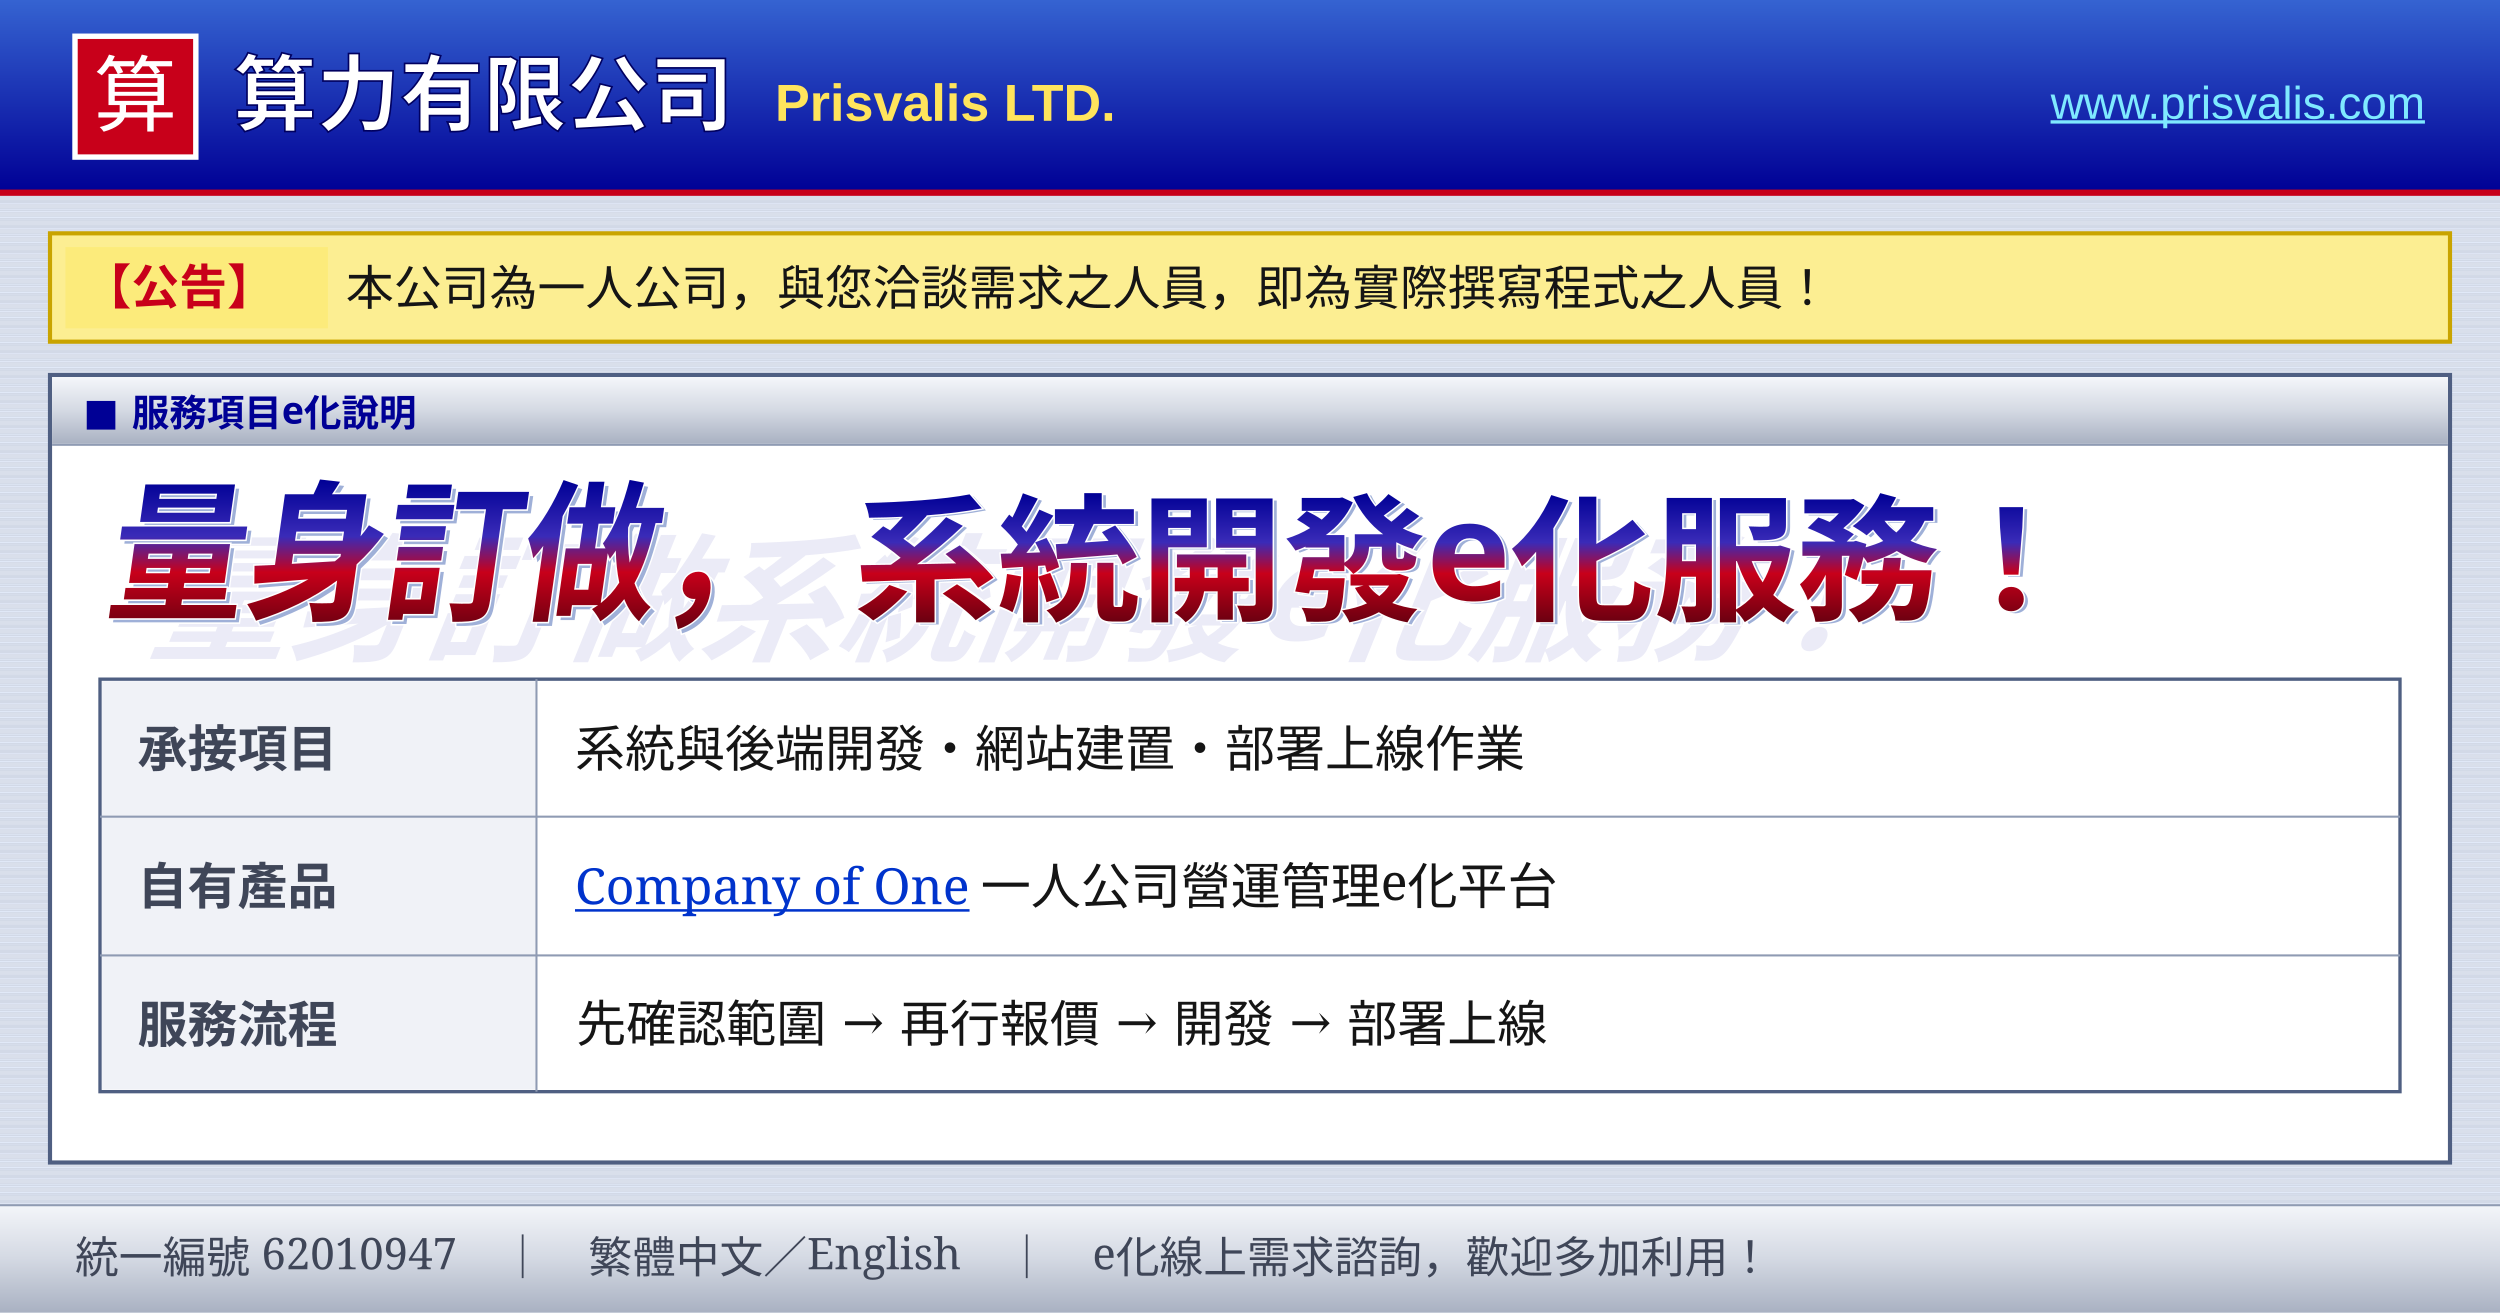
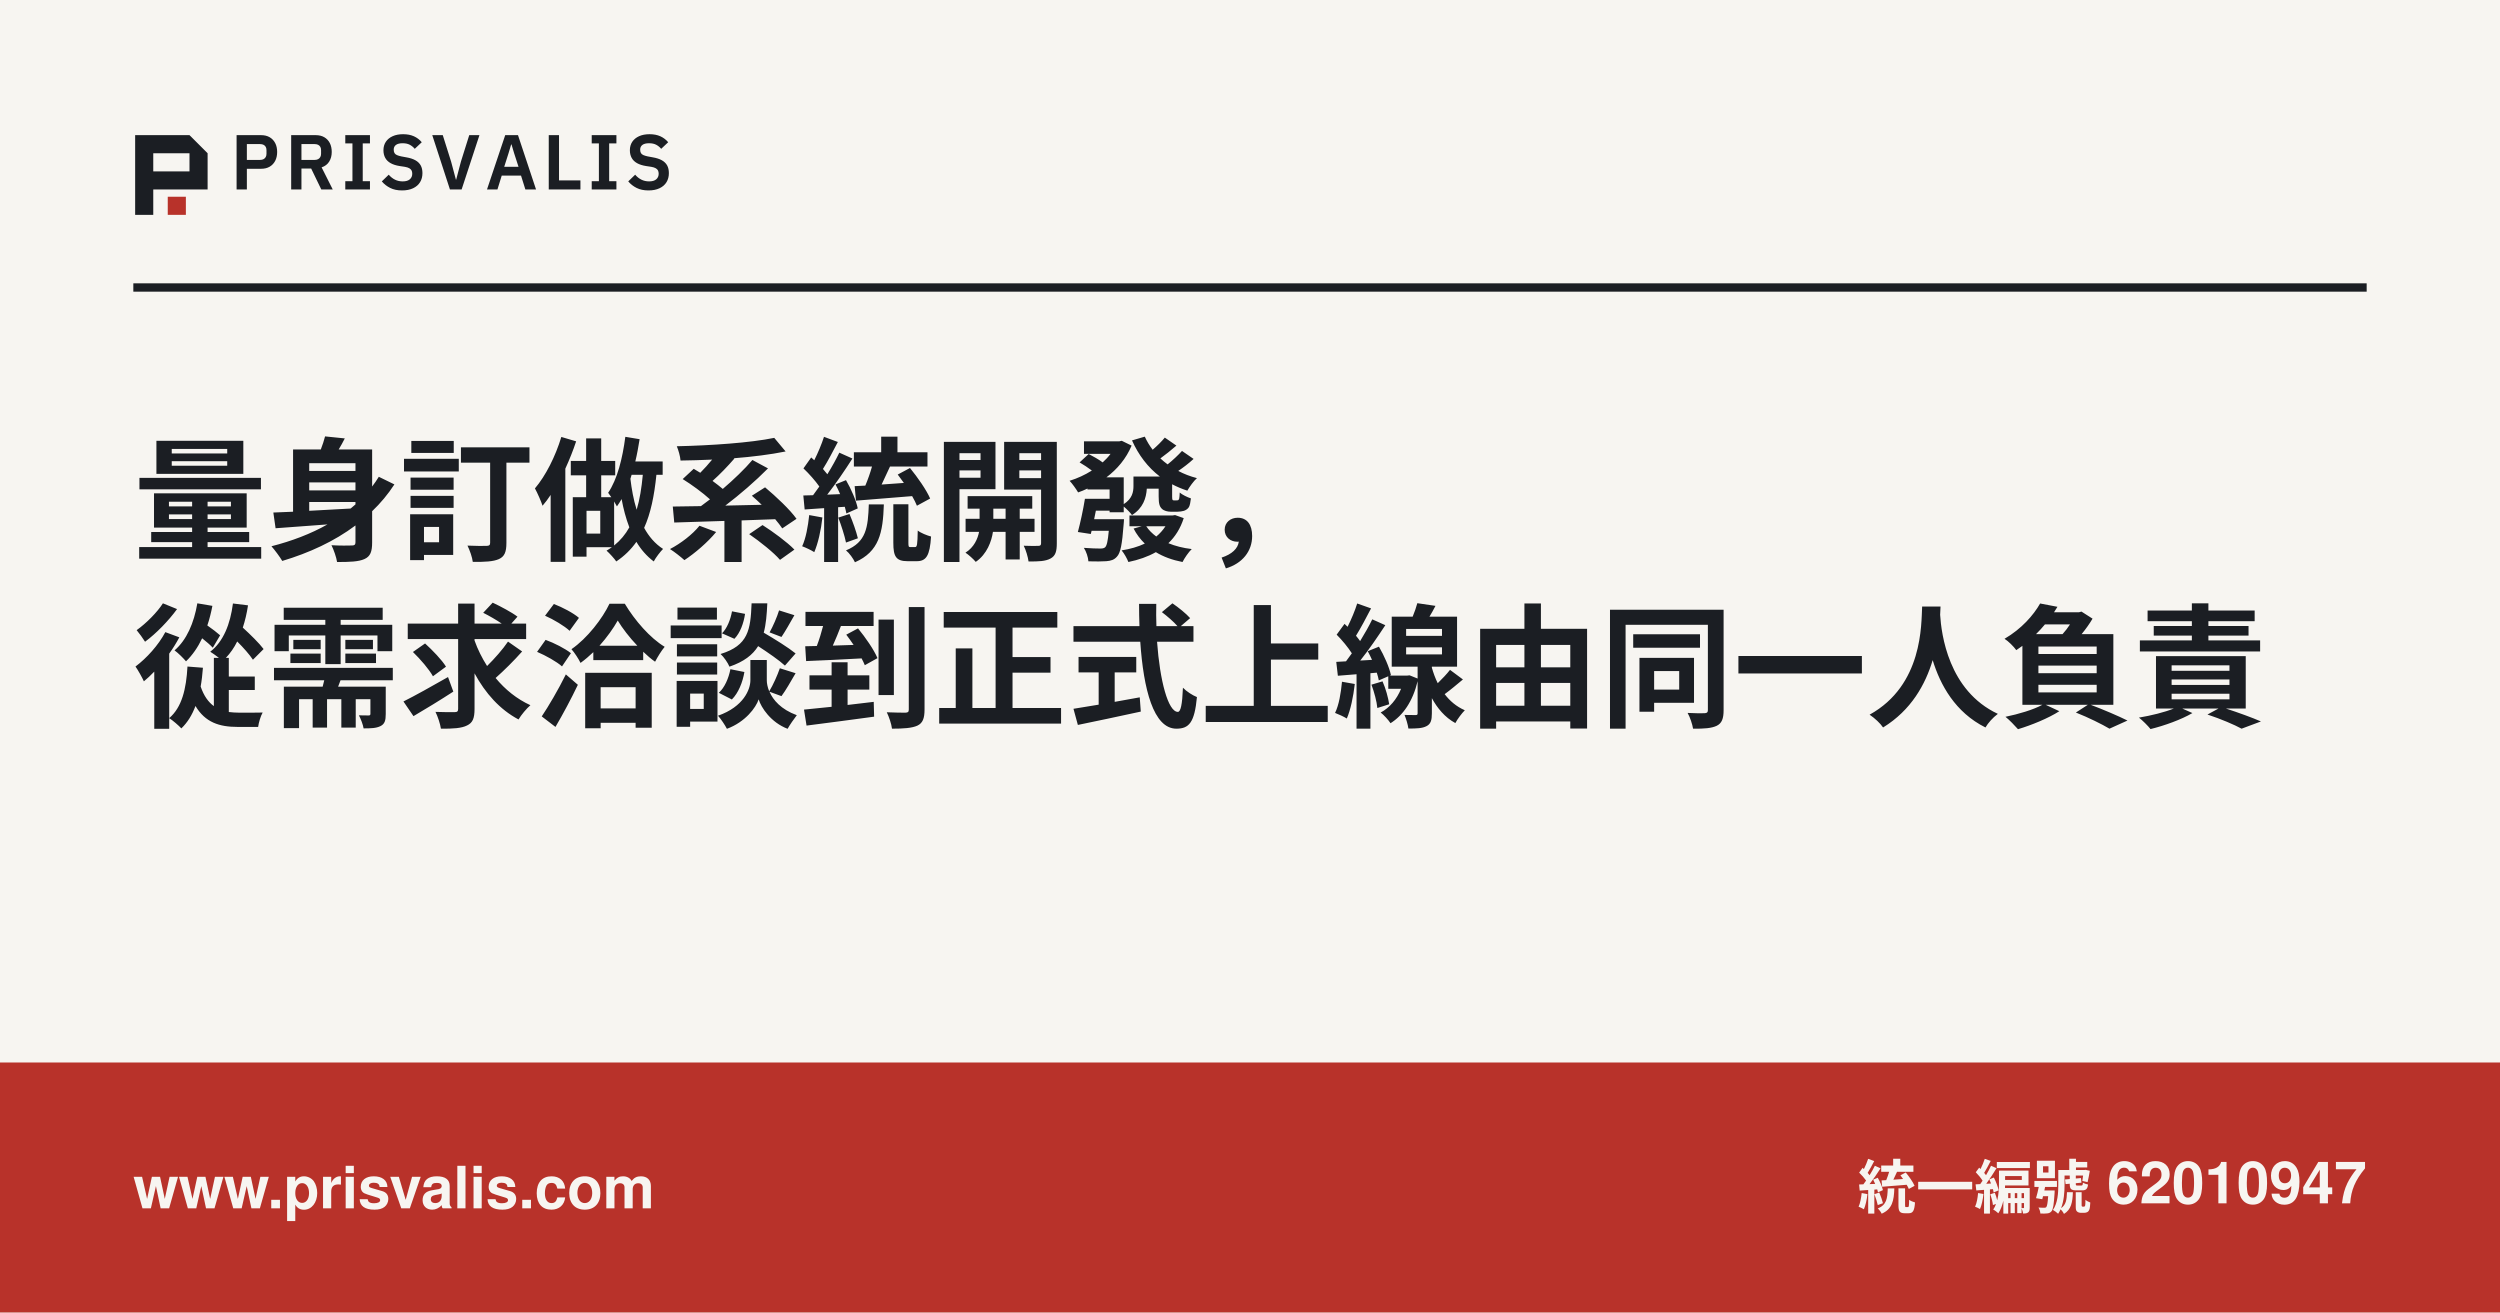
<svg xmlns="http://www.w3.org/2000/svg" viewBox="0 0 1200 630" width="1200" height="630">
-   <defs>
-     <linearGradient id="bar" x1="0" y1="0" x2="0" y2="1">
-       <stop offset="0" stop-color="#3563d1" />
-       <stop offset="1" stop-color="#000095" />
-     </linearGradient>
-     <linearGradient id="silver" x1="0" y1="0" x2="0" y2="1">
-       <stop offset="0" stop-color="#f4f6fa" />
-       <stop offset="0.5" stop-color="#d4d9e3" />
-       <stop offset="1" stop-color="#a9b1c2" />
-     </linearGradient>
-     <linearGradient id="laser" x1="0" y1="0" x2="0" y2="1">
-       <stop offset="0" stop-color="#000095" />
-       <stop offset="0.38" stop-color="#3a2bb8" />
-       <stop offset="0.62" stop-color="#c8001a" />
-       <stop offset="1" stop-color="#6a0010" />
-     </linearGradient>
-     <pattern id="stripe" width="4" height="4" patternUnits="userSpaceOnUse">
-       <rect width="4" height="2" fill="#d2d9e7" />
-     </pattern>
-   </defs>
-   <rect width="1200" height="630" fill="#d9dfeb" />
-   <rect width="1200" height="630" fill="url(#stripe)" />
-   <rect x="0" y="0" width="1200" height="92" fill="url(#bar)" />
-   <rect x="0" y="91" width="1200" height="3" fill="#c8001a" />
-   <rect x="36" y="17.4" width="58" height="58" fill="#c8001a" stroke="#ffffff" stroke-width="2.6" />
-   <text x="65" y="60" text-anchor="middle" font-family="DFKai-SB, 標楷體, BiauKai, serif" font-size="40" fill="#ffffff">算</text>
-   <text x="112" y="59.6" font-family="'Microsoft JhengHei', 微軟正黑體, 'PingFang TC', sans-serif" font-size="40" font-weight="bold" fill="#ffffff" stroke="#000060" stroke-width="0.8">算力有限公司</text>
-   <text x="372" y="58" font-family="Tahoma, Verdana, Arial, sans-serif" font-size="25" font-weight="bold" fill="#ffe45c">Prisvalis LTD.</text>
-   <text x="1164" y="57" text-anchor="end" font-family="Tahoma, Verdana, Arial, sans-serif" font-size="22" fill="#7fe9ff" text-decoration="underline">www.prisvalis.com</text>
-   <rect x="24" y="112" width="1152" height="52" fill="hsl(52 94% 78%)" stroke="#c9a400" stroke-width="2" />
-   <rect x="31.4" y="118.6" width="126" height="39" fill="hsl(52 96% 73.6%)" />
-   <text x="40" y="146" font-family="'Microsoft JhengHei', 微軟正黑體, sans-serif" font-size="23" font-weight="bold" fill="#c8001a">【公告】</text>
-   <text x="166" y="146.4" font-family="PMingLiU, MingLiU, 新細明體, serif" font-size="23" fill="#151515">本公司為一人公司，與您洽談需求之人員，即為實際撰寫程式之人員！</text>
-   <rect x="24" y="180" width="1152" height="378" fill="#ffffff" stroke="#4f5f82" stroke-width="2" />
-   <rect x="25" y="181" width="1150" height="32" fill="url(#silver)" />
-   <line x1="25" y1="213.5" x2="1175" y2="213.5" stroke="#8f9bb3" />
-   <text x="40" y="204" font-family="'Microsoft JhengHei', 微軟正黑體, sans-serif" font-size="18" font-weight="bold" fill="#000095">■ 服務項目e化說明</text>
-   <text x="180" y="300" font-family="'Microsoft JhengHei', 微軟正黑體, sans-serif" font-size="66" font-weight="900" fill="#000095" opacity="0.08" transform="translate(12 12) skewX(-22)">量身訂做系統開發e化服務！</text>
-   <g font-family="'Microsoft JhengHei', 微軟正黑體, sans-serif" font-size="66" font-weight="900" stroke="#ffffff" stroke-width="1.4" paint-order="stroke">
-     <text x="0" y="0" fill="#9fb0d8" transform="translate(52 294) skewX(-8) scale(1 1.1)">量身訂做，</text>
-     <text x="0" y="0" fill="url(#laser)" transform="translate(50 292) skewX(-8) scale(1 1.1)">量身訂做，</text>
-     <text x="0" y="0" fill="#9fb0d8" transform="translate(412 293.8) scale(1.04 1)">系統開發e化服務！</text>
-     <text x="0" y="0" fill="url(#laser)" transform="translate(410 292.8) scale(1.04 1)">系統開發e化服務！</text>
+   <rect width="1200" height="630" fill="#f7f5f1" />
+   <svg x="64" y="64" width="257.93" height="40" viewBox="0 0 296.62 46">
+     <g transform="translate(1.00 1.00) scale(1)">
+       <path fill="#1b1e23" fill-rule="evenodd" d="M0 0H30L40 10V30H10V44H0Z M10 10V20H30V10Z" />
+       <rect fill="#b8322a" x="18" y="34" width="10" height="10" />
+     </g>
+     <path fill="#1b1e23" d="M62.67 31H57V1H70.5Q73.29 1 75.27 2.16Q77.24 3.32 78.32 5.41Q79.39 7.49 79.39 10.28Q79.39 13.08 78.32 15.16Q77.24 17.25 75.27 18.41Q73.29 19.57 70.5 19.57H62.67ZM62.67 5.94V14.67H69.98Q71.1 14.67 71.87 14.26Q72.64 13.85 73.07 13.1Q73.5 12.35 73.5 11.27V9.3Q73.5 8.18 73.07 7.45Q72.64 6.72 71.87 6.33Q71.1 5.94 69.98 5.94ZM92.8 19.44V31H87.13V1H100.67Q103.42 1 105.4 2.14Q107.37 3.28 108.45 5.36Q109.52 7.45 109.52 10.28Q109.52 13.34 108.12 15.59Q106.73 17.85 103.93 18.79L110.08 31H103.76L98.17 19.44ZM92.8 14.67H100.11Q101.23 14.67 102 14.26Q102.77 13.85 103.2 13.1Q103.63 12.35 103.63 11.27V9.3Q103.63 8.18 103.2 7.45Q102.77 6.72 102 6.33Q101.23 5.94 100.11 5.94H92.8ZM130.62 31H117V26.44H120.95V5.56H117V1H130.62V5.56H126.63V26.44H130.62ZM148.33 31.52Q144.51 31.52 141.78 30.14Q139.05 28.77 137.16 26.53L140.98 22.83Q142.53 24.64 144.44 25.58Q146.36 26.53 148.68 26.53Q151.3 26.53 152.63 25.37Q153.96 24.21 153.96 22.32Q153.96 21.29 153.6 20.53Q153.23 19.78 152.33 19.27Q151.43 18.75 149.88 18.49L147.04 18.06Q144.03 17.59 142.04 16.47Q140.04 15.36 139.05 13.55Q138.06 11.74 138.06 9.34Q138.06 6.63 139.39 4.65Q140.72 2.68 143.15 1.58Q145.58 0.48 148.93 0.48Q152.33 0.48 154.87 1.62Q157.4 2.76 159.21 4.91L155.34 8.56Q154.22 7.19 152.63 6.33Q151.04 5.47 148.63 5.47Q146.23 5.47 144.98 6.39Q143.73 7.32 143.73 8.99Q143.73 10.15 144.16 10.89Q144.59 11.62 145.54 12.02Q146.48 12.43 147.9 12.73L150.7 13.25Q153.75 13.77 155.72 14.88Q157.7 16 158.65 17.74Q159.59 19.48 159.59 21.97Q159.59 24.81 158.28 26.96Q156.97 29.11 154.44 30.31Q151.9 31.52 148.33 31.52ZM181.21 31H174.77L165.01 1H170.81L175.41 15.61L178.07 25.58H178.2L180.83 15.61L185.42 1H191.05ZM222.3 31H216.41L214.01 23.35H203.35L200.98 31H195.22L205.28 1H212.33ZM212.63 18.49 210.18 10.93 208.76 6.16H208.55L207.13 10.93L204.72 18.49ZM246.8 31H229.31V1H234.98V25.97H246.8ZM266.66 31H253.03V26.44H256.99V5.56H253.03V1H266.66V5.56H262.66V26.44H266.66ZM284.36 31.52Q280.54 31.52 277.81 30.14Q275.08 28.77 273.19 26.53L277.01 22.83Q278.56 24.64 280.47 25.58Q282.39 26.53 284.71 26.53Q287.33 26.53 288.66 25.37Q289.99 24.21 289.99 22.32Q289.99 21.29 289.63 20.53Q289.26 19.78 288.36 19.27Q287.46 18.75 285.91 18.49L283.07 18.06Q280.07 17.59 278.07 16.47Q276.07 15.36 275.08 13.55Q274.09 11.74 274.09 9.34Q274.09 6.63 275.42 4.65Q276.76 2.68 279.18 1.58Q281.61 0.48 284.97 0.48Q288.36 0.48 290.9 1.62Q293.43 2.76 295.24 4.91L291.37 8.56Q290.25 7.19 288.66 6.33Q287.07 5.47 284.66 5.47Q282.26 5.47 281.01 6.39Q279.77 7.32 279.77 8.99Q279.77 10.15 280.19 10.89Q280.62 11.62 281.57 12.02Q282.52 12.43 283.93 12.73L286.73 13.25Q289.78 13.77 291.76 14.88Q293.73 16 294.68 17.74Q295.62 19.48 295.62 21.97Q295.62 24.81 294.31 26.96Q293 29.11 290.47 30.31Q287.93 31.52 284.36 31.52Z" />
+   </svg>
+   <rect x="64" y="136" width="1072" height="4" fill="#1b1e23" />
+   <g fill="#1b1e23" font-family="Helvetica Neue, Arimo, Helvetica, Noto Sans TC, PingFang TC, Microsoft JhengHei, sans-serif" font-size="64" font-weight="700">
+     <text x="64" y="264">量身訂做系統開發，</text>
+     <text x="64" y="344">從需求洽談到正式上線由同一人負責</text>
  </g>
-   <g font-size="24">
-     <rect x="48" y="326" width="1104" height="198" fill="none" stroke="#4f5f82" stroke-width="1.6" />
-     <rect x="49" y="327" width="208" height="196" fill="hsl(220 34% 95.5%)" />
-     <line x1="257.5" y1="326" x2="257.5" y2="524" stroke="#8f9bb3" />
-     <line x1="48" y1="392" x2="1152" y2="392" stroke="#8f9bb3" />
-     <line x1="48" y1="458.6" x2="1152" y2="458.6" stroke="#8f9bb3" />
-     <g font-family="'Microsoft JhengHei', 微軟正黑體, sans-serif" font-weight="bold" fill="#3f4658">
-       <text x="66" y="368">承接項目</text>
-       <text x="66" y="434">自有產品</text>
-       <text x="66" y="500.4">服務流程</text>
-     </g>
-     <g font-family="PMingLiU, MingLiU, 新細明體, serif" fill="#151515">
-       <text x="276" y="368">系統與後端開發・網站建置・部署上線作業</text>
-       <text x="276" y="434">
-         <tspan fill="#0033cc" text-decoration="underline">Company of One</tspan> 一人公司營運管理e化平台</text>
-       <text x="276.6" y="500">先確認範圍 → 再行報價 → 開發 → 部署上線</text>
-     </g>
+   <rect x="0" y="510" width="1200" height="120" fill="#b8322a" />
+   <g fill="#f7f5f1" font-family="Helvetica Neue, Arimo, Helvetica, Noto Sans TC, PingFang TC, Microsoft JhengHei, sans-serif" font-size="28" font-weight="700">
+     <text x="64" y="580">www.prisvalis.com</text>
+     <text x="1136" y="580" text-anchor="end">統一編號 62010947</text>
  </g>
-   <rect x="0" y="578" width="1200" height="52" fill="url(#silver)" />
-   <line x1="0" y1="578.5" x2="1200" y2="578.5" stroke="#8f9bb3" />
-   <text x="36" y="611" font-family="PMingLiU, MingLiU, 新細明體, serif" font-size="21" fill="#3f4658">統一編號 62010947　｜　繁體中文／English　｜　e化線上需求諮詢，歡迎多加利用！</text>
</svg>
